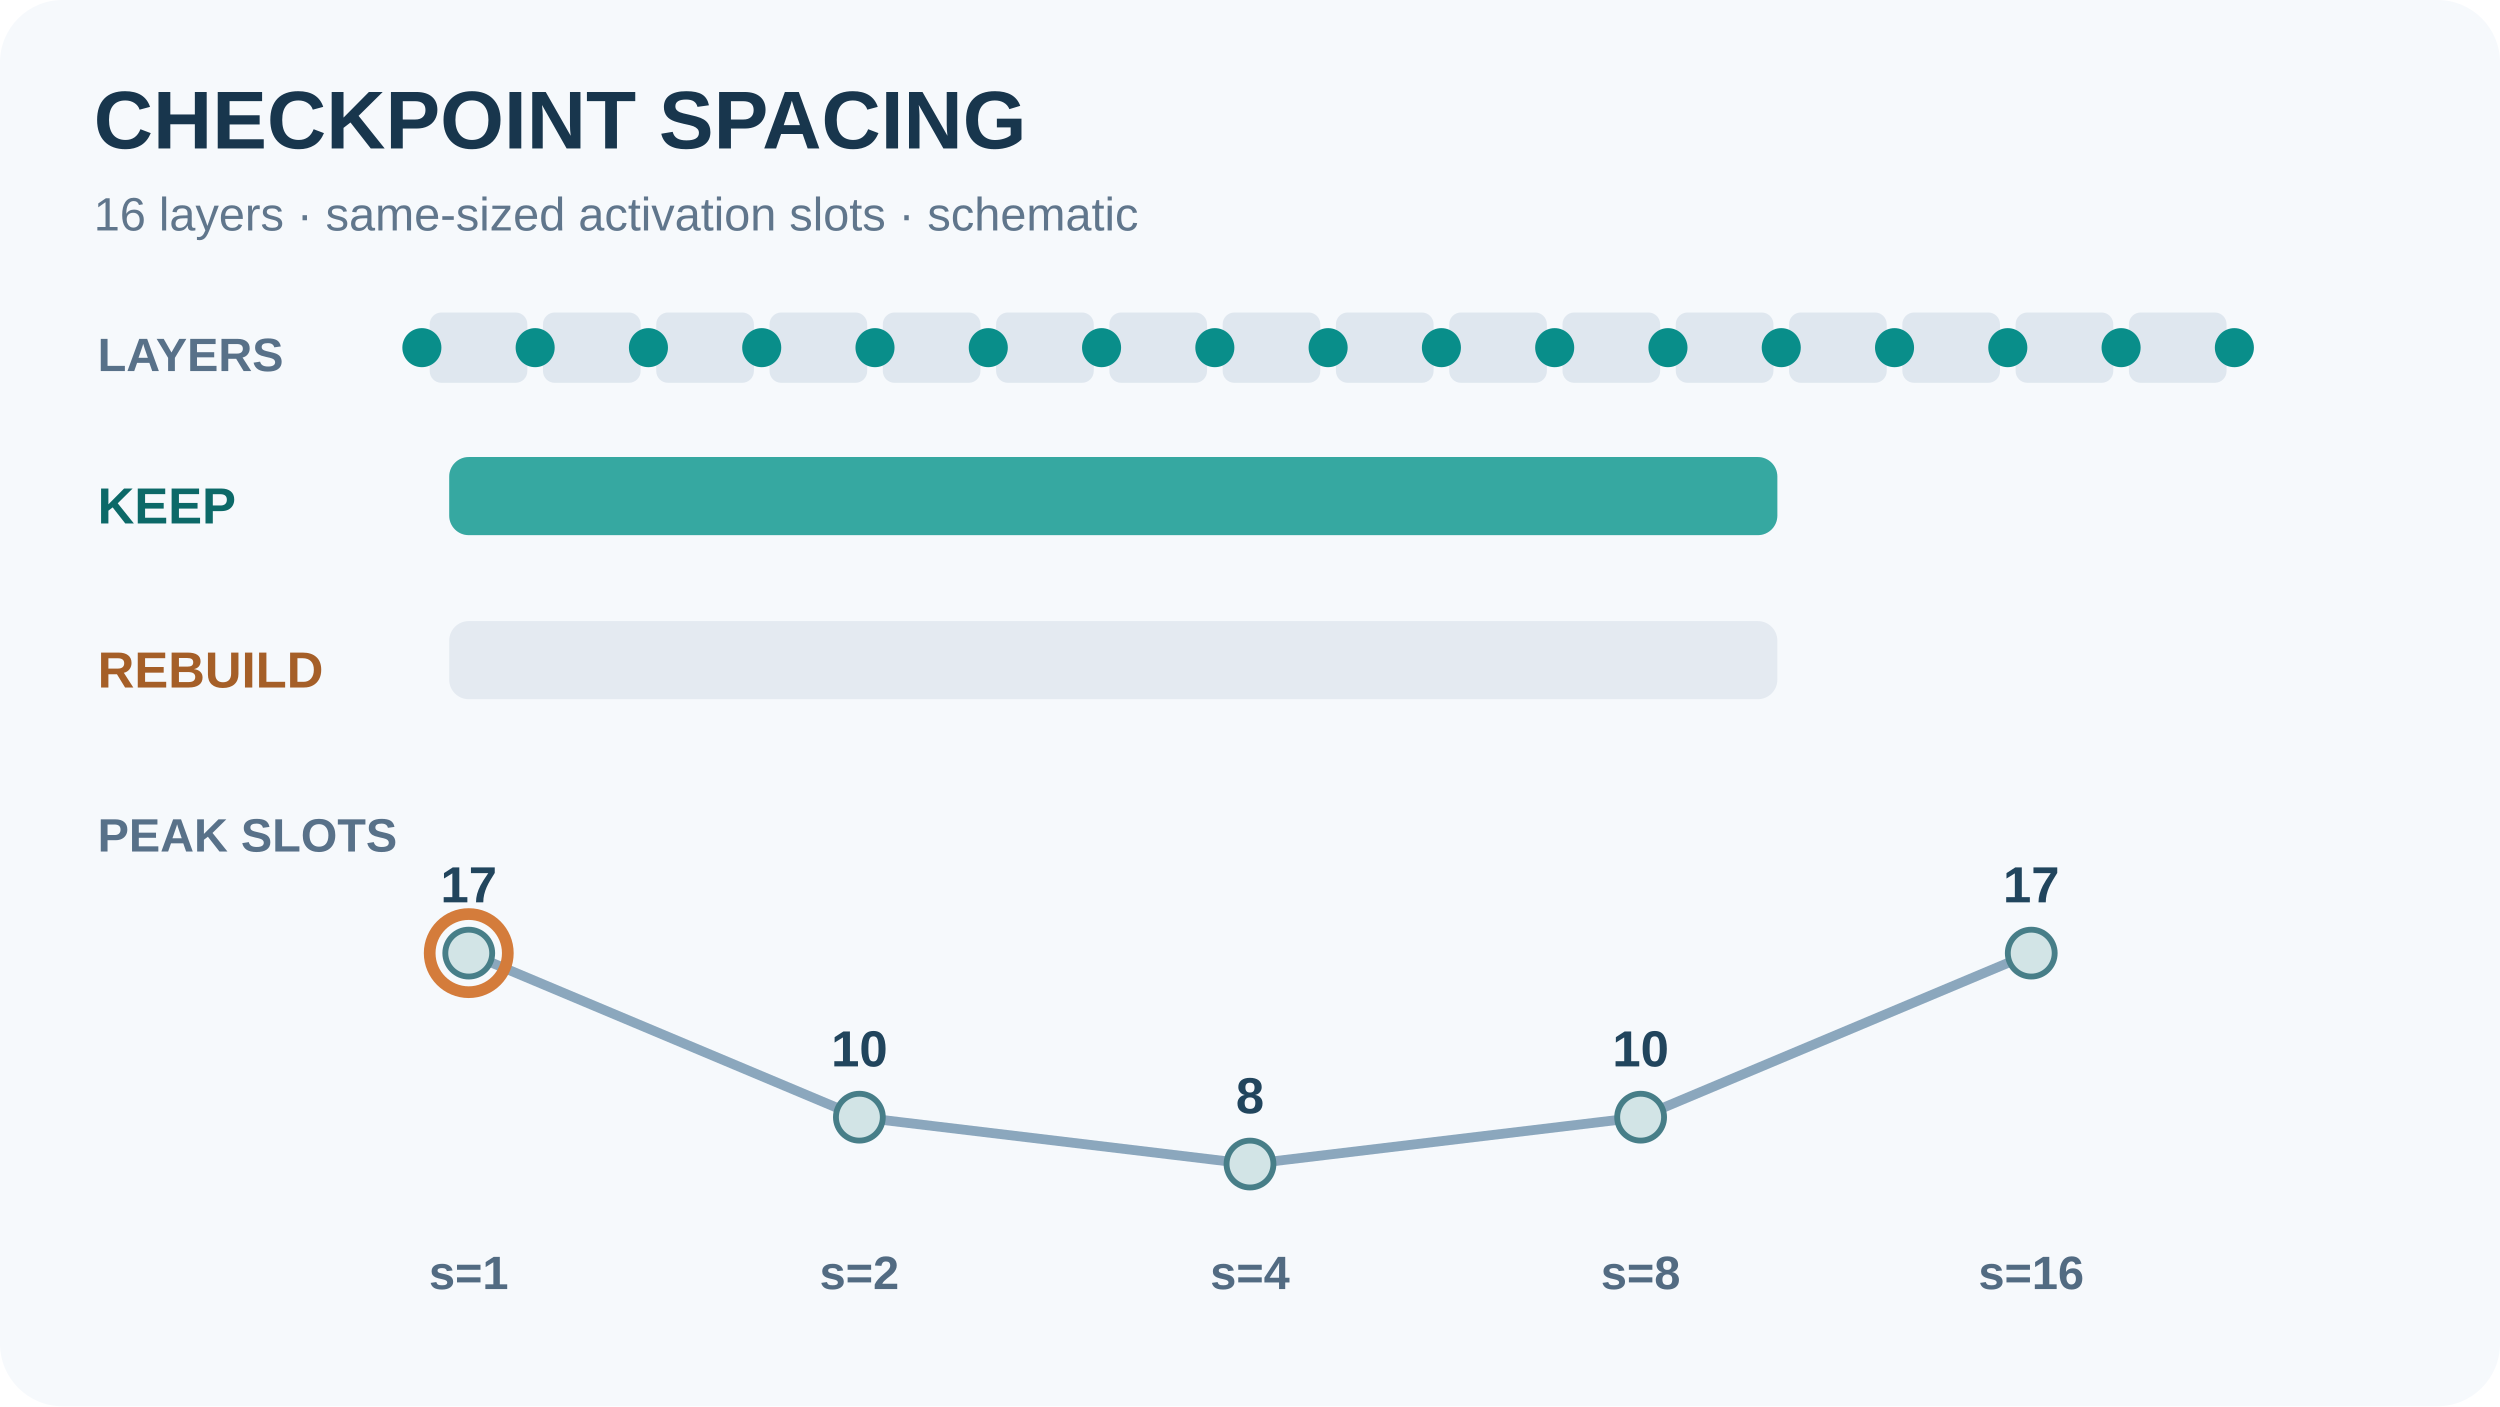
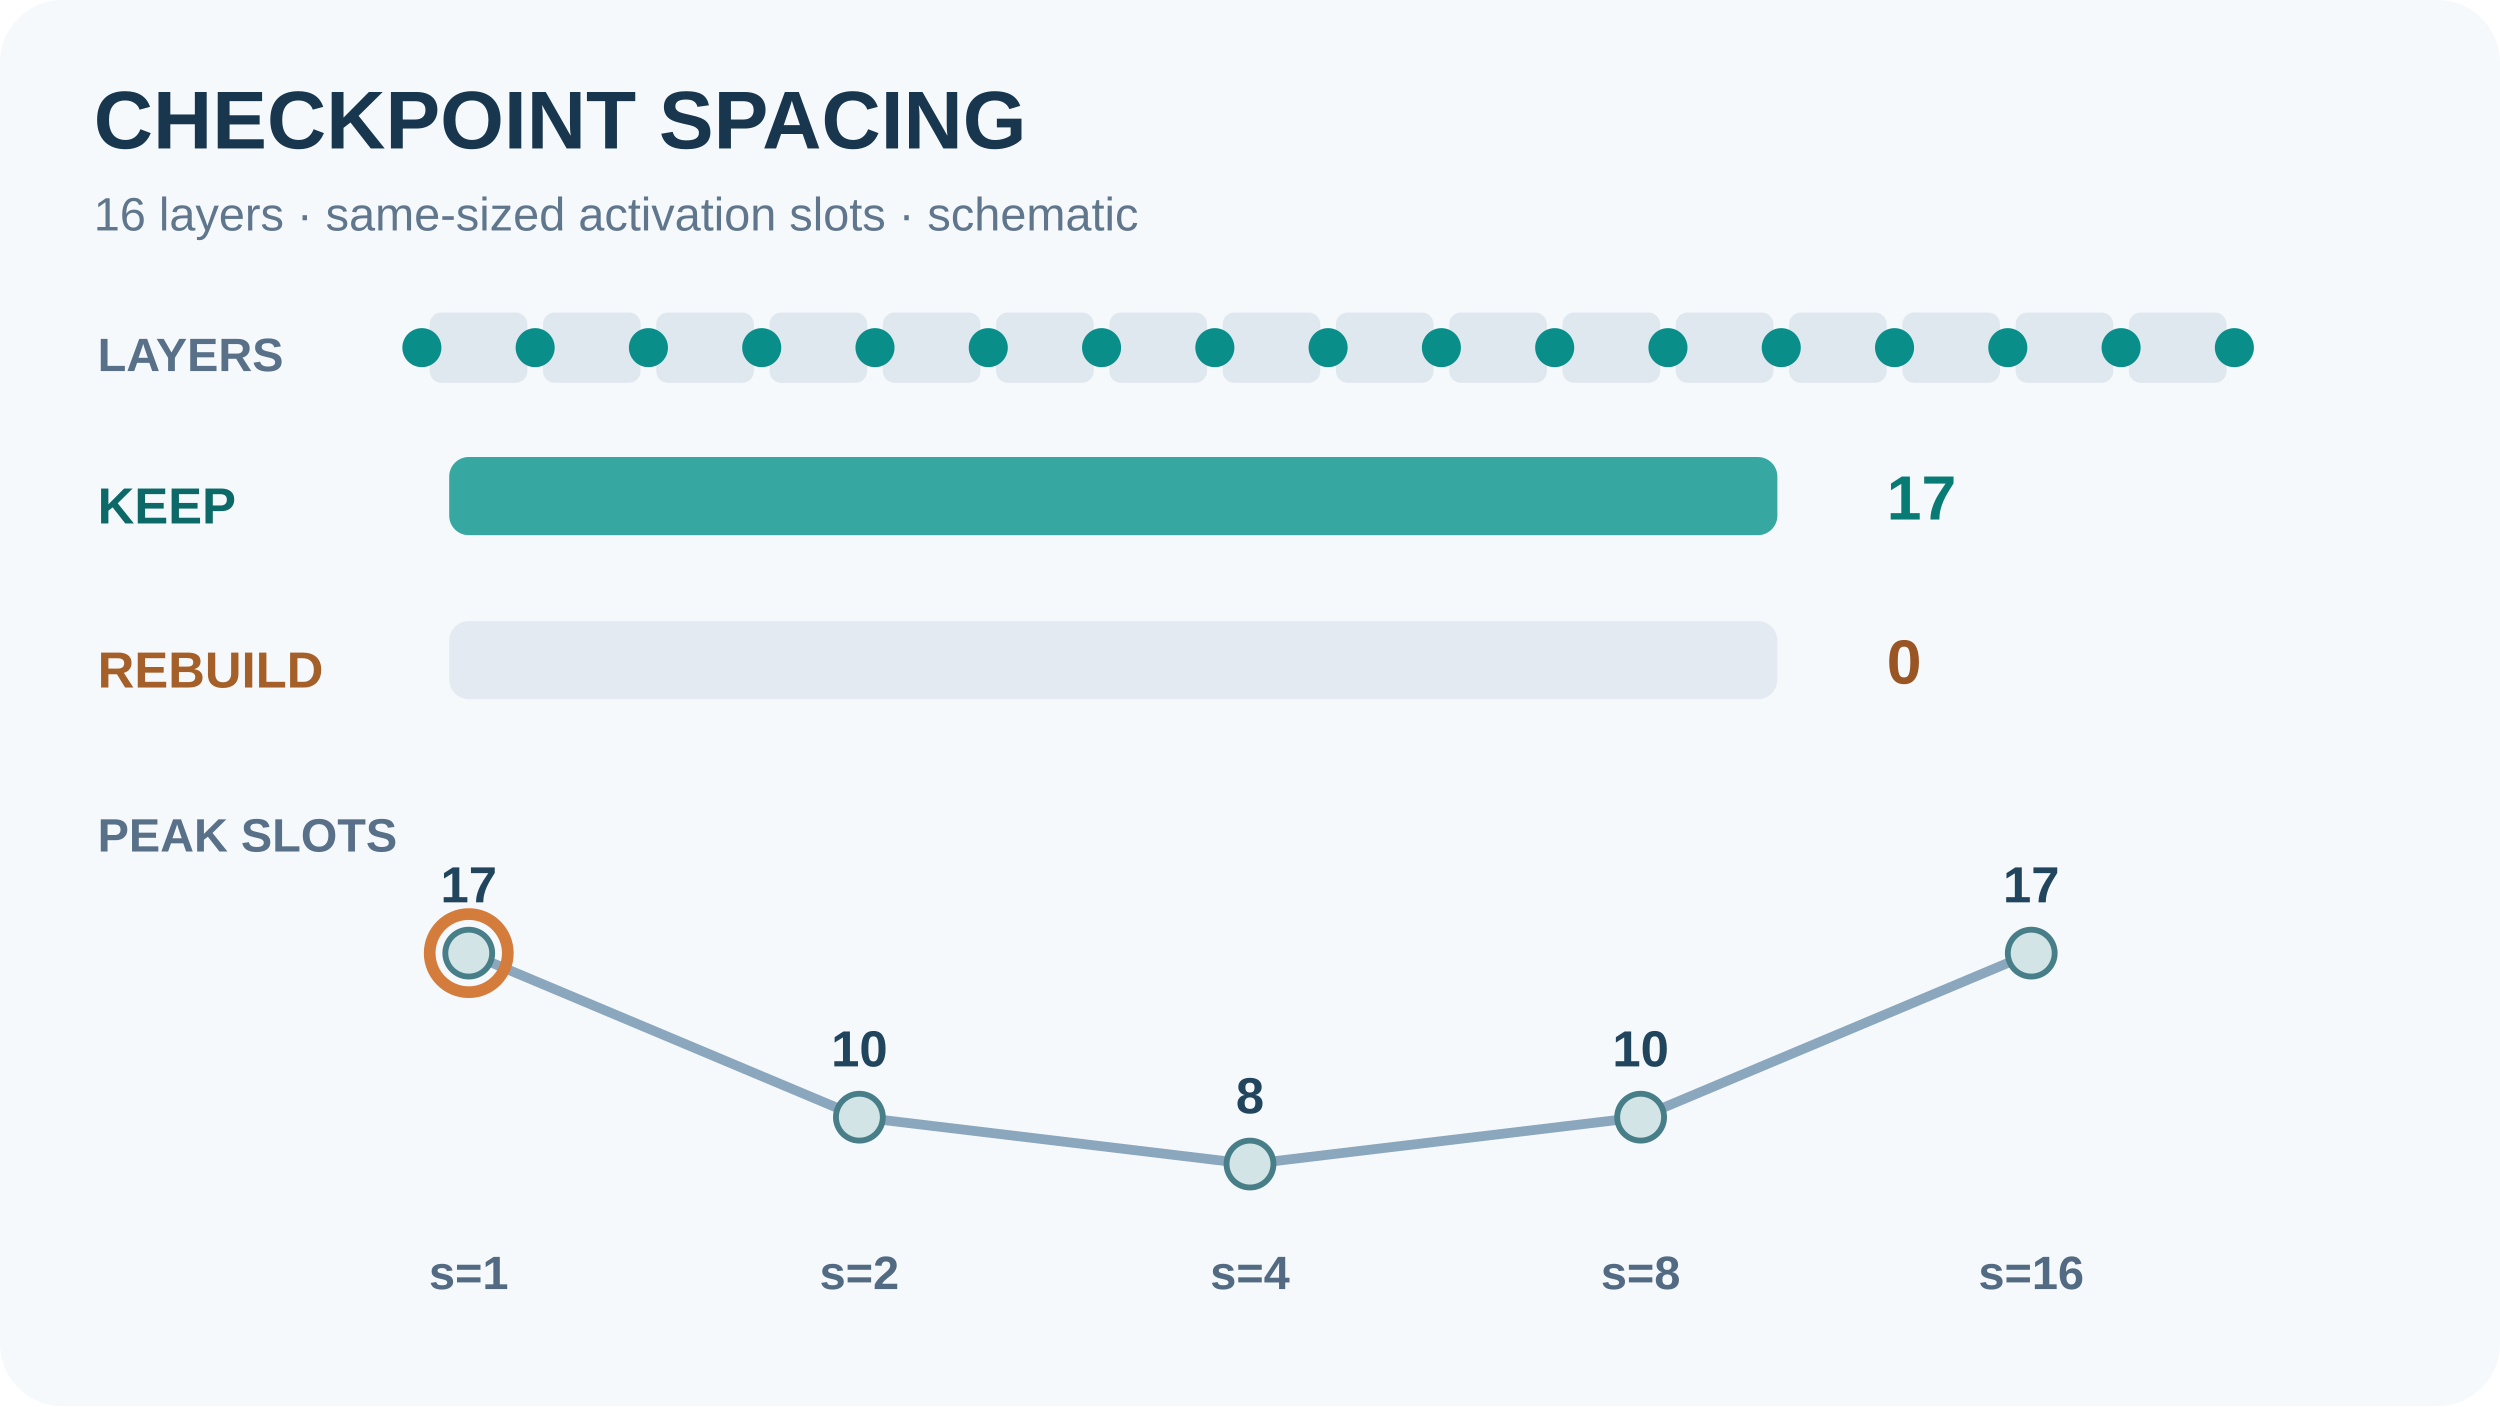
<svg xmlns="http://www.w3.org/2000/svg" width="640" height="360" viewBox="0 0 640 360" role="img" aria-labelledby="t d">
  <style>text{font-family:Arial,Helvetica,sans-serif}.motion-only{} .reduced-only{display:none}@media(prefers-reduced-motion:reduce){.motion-only{display:none!important}.reduced-only{display:inline!important}}</style>
  <rect width="640" height="360" rx="16" fill="#f6f9fc" />
  <text x="24" y="38" font-size="21" fill="#18364d" font-weight="750">CHECKPOINT SPACING</text>
  <text x="24" y="59" font-size="12" fill="#60768c" font-weight="500">16 layers · same-sized activation slots · schematic</text>
  <text x="25" y="95" font-size="12" fill="#587189" font-weight="700">LAYERS</text>
  <rect x="110" y="80" width="25" height="18" rx="3" fill="#dfe7ef" stroke="none" />
  <rect x="139" y="80" width="25" height="18" rx="3" fill="#dfe7ef" stroke="none" />
  <rect x="168" y="80" width="25" height="18" rx="3" fill="#dfe7ef" stroke="none" />
  <rect x="197" y="80" width="25" height="18" rx="3" fill="#dfe7ef" stroke="none" />
  <rect x="226" y="80" width="25" height="18" rx="3" fill="#dfe7ef" stroke="none" />
  <rect x="255" y="80" width="25" height="18" rx="3" fill="#dfe7ef" stroke="none" />
  <rect x="284" y="80" width="25" height="18" rx="3" fill="#dfe7ef" stroke="none" />
  <rect x="313" y="80" width="25" height="18" rx="3" fill="#dfe7ef" stroke="none" />
  <rect x="342" y="80" width="25" height="18" rx="3" fill="#dfe7ef" stroke="none" />
  <rect x="371" y="80" width="25" height="18" rx="3" fill="#dfe7ef" stroke="none" />
  <rect x="400" y="80" width="25" height="18" rx="3" fill="#dfe7ef" stroke="none" />
  <rect x="429" y="80" width="25" height="18" rx="3" fill="#dfe7ef" stroke="none" />
  <rect x="458" y="80" width="25" height="18" rx="3" fill="#dfe7ef" stroke="none" />
  <rect x="487" y="80" width="25" height="18" rx="3" fill="#dfe7ef" stroke="none" />
  <rect x="516" y="80" width="25" height="18" rx="3" fill="#dfe7ef" stroke="none" />
  <rect x="545" y="80" width="25" height="18" rx="3" fill="#dfe7ef" stroke="none" />
  <circle cx="108" cy="89" r="5" fill="#098e8a" class="motion-only" opacity="1">
    <animate attributeName="opacity" values="1;1;1;1;1;1" keyTimes="0.000;0.200;0.400;0.600;0.800;1.000" calcMode="discrete" dur="12s" repeatCount="indefinite" />
  </circle>
  <circle cx="108" cy="89" r="5" fill="#098e8a" class="reduced-only" />
  <circle cx="137" cy="89" r="5" fill="#098e8a" class="motion-only" opacity="1">
    <animate attributeName="opacity" values="1;0;0;0;0;1" keyTimes="0.000;0.200;0.400;0.600;0.800;1.000" calcMode="discrete" dur="12s" repeatCount="indefinite" />
  </circle>
  <circle cx="166" cy="89" r="5" fill="#098e8a" class="motion-only" opacity="1">
    <animate attributeName="opacity" values="1;1;0;0;0;1" keyTimes="0.000;0.200;0.400;0.600;0.800;1.000" calcMode="discrete" dur="12s" repeatCount="indefinite" />
  </circle>
  <circle cx="195" cy="89" r="5" fill="#098e8a" class="motion-only" opacity="1">
    <animate attributeName="opacity" values="1;0;0;0;0;1" keyTimes="0.000;0.200;0.400;0.600;0.800;1.000" calcMode="discrete" dur="12s" repeatCount="indefinite" />
  </circle>
  <circle cx="224" cy="89" r="5" fill="#098e8a" class="motion-only" opacity="1">
    <animate attributeName="opacity" values="1;1;1;0;0;1" keyTimes="0.000;0.200;0.400;0.600;0.800;1.000" calcMode="discrete" dur="12s" repeatCount="indefinite" />
  </circle>
  <circle cx="224" cy="89" r="5" fill="#098e8a" class="reduced-only" />
  <circle cx="253" cy="89" r="5" fill="#098e8a" class="motion-only" opacity="1">
    <animate attributeName="opacity" values="1;0;0;0;0;1" keyTimes="0.000;0.200;0.400;0.600;0.800;1.000" calcMode="discrete" dur="12s" repeatCount="indefinite" />
  </circle>
  <circle cx="282" cy="89" r="5" fill="#098e8a" class="motion-only" opacity="1">
    <animate attributeName="opacity" values="1;1;0;0;0;1" keyTimes="0.000;0.200;0.400;0.600;0.800;1.000" calcMode="discrete" dur="12s" repeatCount="indefinite" />
  </circle>
  <circle cx="311" cy="89" r="5" fill="#098e8a" class="motion-only" opacity="1">
    <animate attributeName="opacity" values="1;0;0;0;0;1" keyTimes="0.000;0.200;0.400;0.600;0.800;1.000" calcMode="discrete" dur="12s" repeatCount="indefinite" />
  </circle>
  <circle cx="340" cy="89" r="5" fill="#098e8a" class="motion-only" opacity="1">
    <animate attributeName="opacity" values="1;1;1;1;0;1" keyTimes="0.000;0.200;0.400;0.600;0.800;1.000" calcMode="discrete" dur="12s" repeatCount="indefinite" />
  </circle>
  <circle cx="340" cy="89" r="5" fill="#098e8a" class="reduced-only" />
  <circle cx="369" cy="89" r="5" fill="#098e8a" class="motion-only" opacity="1">
    <animate attributeName="opacity" values="1;0;0;0;0;1" keyTimes="0.000;0.200;0.400;0.600;0.800;1.000" calcMode="discrete" dur="12s" repeatCount="indefinite" />
  </circle>
  <circle cx="398" cy="89" r="5" fill="#098e8a" class="motion-only" opacity="1">
    <animate attributeName="opacity" values="1;1;0;0;0;1" keyTimes="0.000;0.200;0.400;0.600;0.800;1.000" calcMode="discrete" dur="12s" repeatCount="indefinite" />
  </circle>
  <circle cx="427" cy="89" r="5" fill="#098e8a" class="motion-only" opacity="1">
    <animate attributeName="opacity" values="1;0;0;0;0;1" keyTimes="0.000;0.200;0.400;0.600;0.800;1.000" calcMode="discrete" dur="12s" repeatCount="indefinite" />
  </circle>
  <circle cx="456" cy="89" r="5" fill="#098e8a" class="motion-only" opacity="1">
    <animate attributeName="opacity" values="1;1;1;0;0;1" keyTimes="0.000;0.200;0.400;0.600;0.800;1.000" calcMode="discrete" dur="12s" repeatCount="indefinite" />
  </circle>
  <circle cx="456" cy="89" r="5" fill="#098e8a" class="reduced-only" />
  <circle cx="485" cy="89" r="5" fill="#098e8a" class="motion-only" opacity="1">
    <animate attributeName="opacity" values="1;0;0;0;0;1" keyTimes="0.000;0.200;0.400;0.600;0.800;1.000" calcMode="discrete" dur="12s" repeatCount="indefinite" />
  </circle>
  <circle cx="514" cy="89" r="5" fill="#098e8a" class="motion-only" opacity="1">
    <animate attributeName="opacity" values="1;1;0;0;0;1" keyTimes="0.000;0.200;0.400;0.600;0.800;1.000" calcMode="discrete" dur="12s" repeatCount="indefinite" />
  </circle>
  <circle cx="543" cy="89" r="5" fill="#098e8a" class="motion-only" opacity="1">
    <animate attributeName="opacity" values="1;0;0;0;0;1" keyTimes="0.000;0.200;0.400;0.600;0.800;1.000" calcMode="discrete" dur="12s" repeatCount="indefinite" />
  </circle>
  <circle cx="572" cy="89" r="5" fill="#098e8a" class="motion-only" opacity="1">
    <animate attributeName="opacity" values="1;1;1;1;1;1" keyTimes="0.000;0.200;0.400;0.600;0.800;1.000" calcMode="discrete" dur="12s" repeatCount="indefinite" />
  </circle>
  <circle cx="572" cy="89" r="5" fill="#098e8a" class="reduced-only" />
  <text x="25" y="134" font-size="13" fill="#0c6968" font-weight="700">KEEP</text>
  <text x="25" y="176" font-size="13" fill="#a55f28" font-weight="700">REBUILD</text>
  <rect x="115" y="117" width="340" height="20" rx="5" fill="#e4eaf1" stroke="none" />
  <rect x="115" y="159" width="340" height="20" rx="5" fill="#e4eaf1" stroke="none" />
  <rect x="115" y="117" width="340" height="20" rx="5" fill="#36a8a1" class="motion-only">
    <animate attributeName="width" values="340;180;100;60;40;340" keyTimes="0.000;0.200;0.400;0.600;0.800;1.000" calcMode="discrete" dur="12s" repeatCount="indefinite" />
  </rect>
  <rect x="115" y="159" width="0" height="20" rx="5" fill="#de9c64" class="motion-only">
    <animate attributeName="width" values="0;20;60;140;300;0" keyTimes="0.000;0.200;0.400;0.600;0.800;1.000" calcMode="discrete" dur="12s" repeatCount="indefinite" />
  </rect>
  <rect x="115" y="117" width="100" height="20" rx="5" fill="#36a8a1" stroke="none" class="reduced-only" />
  <rect x="115" y="159" width="60" height="20" rx="5" fill="#de9c64" stroke="none" class="reduced-only" />
  <text x="25" y="218" font-size="12" fill="#587189" font-weight="700">PEAK SLOTS</text>
  <path d="M 120 244 L 220 286 L 320 298 L 420 286 L 520 244" fill="none" stroke="#8ba7bd" stroke-width="2.5" />
  <circle cx="120" cy="244" r="6" fill="#d2e4e6" stroke="#477e88" stroke-width="1.5" />
  <text x="120" y="231" font-size="13" fill="#21455d" font-weight="700" text-anchor="middle">17</text>
  <text x="120" y="330" font-size="12" fill="#526b82" font-weight="700" text-anchor="middle">s=1</text>
  <circle cx="220" cy="286" r="6" fill="#d2e4e6" stroke="#477e88" stroke-width="1.5" />
  <text x="220" y="273" font-size="13" fill="#21455d" font-weight="700" text-anchor="middle">10</text>
  <text x="220" y="330" font-size="12" fill="#526b82" font-weight="700" text-anchor="middle">s=2</text>
  <circle cx="320" cy="298" r="6" fill="#d2e4e6" stroke="#477e88" stroke-width="1.5" />
  <text x="320" y="285" font-size="13" fill="#21455d" font-weight="700" text-anchor="middle">8</text>
  <text x="320" y="330" font-size="12" fill="#526b82" font-weight="700" text-anchor="middle">s=4</text>
  <circle cx="420" cy="286" r="6" fill="#d2e4e6" stroke="#477e88" stroke-width="1.5" />
  <text x="420" y="273" font-size="13" fill="#21455d" font-weight="700" text-anchor="middle">10</text>
  <text x="420" y="330" font-size="12" fill="#526b82" font-weight="700" text-anchor="middle">s=8</text>
  <circle cx="520" cy="244" r="6" fill="#d2e4e6" stroke="#477e88" stroke-width="1.5" />
  <text x="520" y="231" font-size="13" fill="#21455d" font-weight="700" text-anchor="middle">17</text>
  <text x="520" y="330" font-size="12" fill="#526b82" font-weight="700" text-anchor="middle">s=16</text>
  <circle cx="120" cy="244" r="10" fill="none" stroke="#d47c3b" stroke-width="3" class="motion-only">
    <animate attributeName="cx" values="120;220;320;420;520;120" keyTimes="0.000;0.200;0.400;0.600;0.800;1.000" calcMode="discrete" dur="12s" repeatCount="indefinite" />
    <animate attributeName="cy" values="244;286;298;286;244;244" keyTimes="0.000;0.200;0.400;0.600;0.800;1.000" calcMode="discrete" dur="12s" repeatCount="indefinite" />
  </circle>
  <circle cx="320" cy="298" r="10" fill="none" stroke="#d47c3b" stroke-width="3" class="reduced-only" />
+   <g aria-label="Current retained and rebuilt slot counts" class="motion-only">
+     <text x="483" y="133" font-size="16" font-family="Arial,Helvetica,sans-serif" fill="#087b75" font-weight="700" opacity="1">17<animate attributeName="opacity" values="1;0;0;0;0;1" keyTimes="0.000;0.200;0.400;0.600;0.800;1.000" calcMode="discrete" dur="12s" repeatCount="indefinite" />
+     </text>
+     <text x="483" y="133" font-size="16" font-family="Arial,Helvetica,sans-serif" fill="#087b75" font-weight="700" opacity="0">9<animate attributeName="opacity" values="0;1;0;0;0;0" keyTimes="0.000;0.200;0.400;0.600;0.800;1.000" calcMode="discrete" dur="12s" repeatCount="indefinite" />
+     </text>
+     <text x="483" y="133" font-size="16" font-family="Arial,Helvetica,sans-serif" fill="#087b75" font-weight="700" opacity="0">5<animate attributeName="opacity" values="0;0;1;0;0;0" keyTimes="0.000;0.200;0.400;0.600;0.800;1.000" calcMode="discrete" dur="12s" repeatCount="indefinite" />
+     </text>
+     <text x="483" y="133" font-size="16" font-family="Arial,Helvetica,sans-serif" fill="#087b75" font-weight="700" opacity="0">3<animate attributeName="opacity" values="0;0;0;1;0;0" keyTimes="0.000;0.200;0.400;0.600;0.800;1.000" calcMode="discrete" dur="12s" repeatCount="indefinite" />
+     </text>
+     <text x="483" y="133" font-size="16" font-family="Arial,Helvetica,sans-serif" fill="#087b75" font-weight="700" opacity="0">2<animate attributeName="opacity" values="0;0;0;0;1;0" keyTimes="0.000;0.200;0.400;0.600;0.800;1.000" calcMode="discrete" dur="12s" repeatCount="indefinite" />
+     </text>
+     <text x="483" y="175" font-size="16" font-family="Arial,Helvetica,sans-serif" fill="#995524" font-weight="700" opacity="1">0<animate attributeName="opacity" values="1;0;0;0;0;1" keyTimes="0.000;0.200;0.400;0.600;0.800;1.000" calcMode="discrete" dur="12s" repeatCount="indefinite" />
+     </text>
+     <text x="483" y="175" font-size="16" font-family="Arial,Helvetica,sans-serif" fill="#995524" font-weight="700" opacity="0">1<animate attributeName="opacity" values="0;1;0;0;0;0" keyTimes="0.000;0.200;0.400;0.600;0.800;1.000" calcMode="discrete" dur="12s" repeatCount="indefinite" />
+     </text>
+     <text x="483" y="175" font-size="16" font-family="Arial,Helvetica,sans-serif" fill="#995524" font-weight="700" opacity="0">3<animate attributeName="opacity" values="0;0;1;0;0;0" keyTimes="0.000;0.200;0.400;0.600;0.800;1.000" calcMode="discrete" dur="12s" repeatCount="indefinite" />
+     </text>
+     <text x="483" y="175" font-size="16" font-family="Arial,Helvetica,sans-serif" fill="#995524" font-weight="700" opacity="0">7<animate attributeName="opacity" values="0;0;0;1;0;0" keyTimes="0.000;0.200;0.400;0.600;0.800;1.000" calcMode="discrete" dur="12s" repeatCount="indefinite" />
+     </text>
+     <text x="483" y="175" font-size="16" font-family="Arial,Helvetica,sans-serif" fill="#995524" font-weight="700" opacity="0">15<animate attributeName="opacity" values="0;0;0;0;1;0" keyTimes="0.000;0.200;0.400;0.600;0.800;1.000" calcMode="discrete" dur="12s" repeatCount="indefinite" />
+     </text>
+   </g>
+   <g class="reduced-only" aria-label="At segment four: five kept and three rebuilt">
+     <text x="483" y="133" font-size="16" font-family="Arial,Helvetica,sans-serif" fill="#087b75" font-weight="700">5</text>
+     <text x="483" y="175" font-size="16" font-family="Arial,Helvetica,sans-serif" fill="#995524" font-weight="700">3</text>
+   </g>
</svg>
